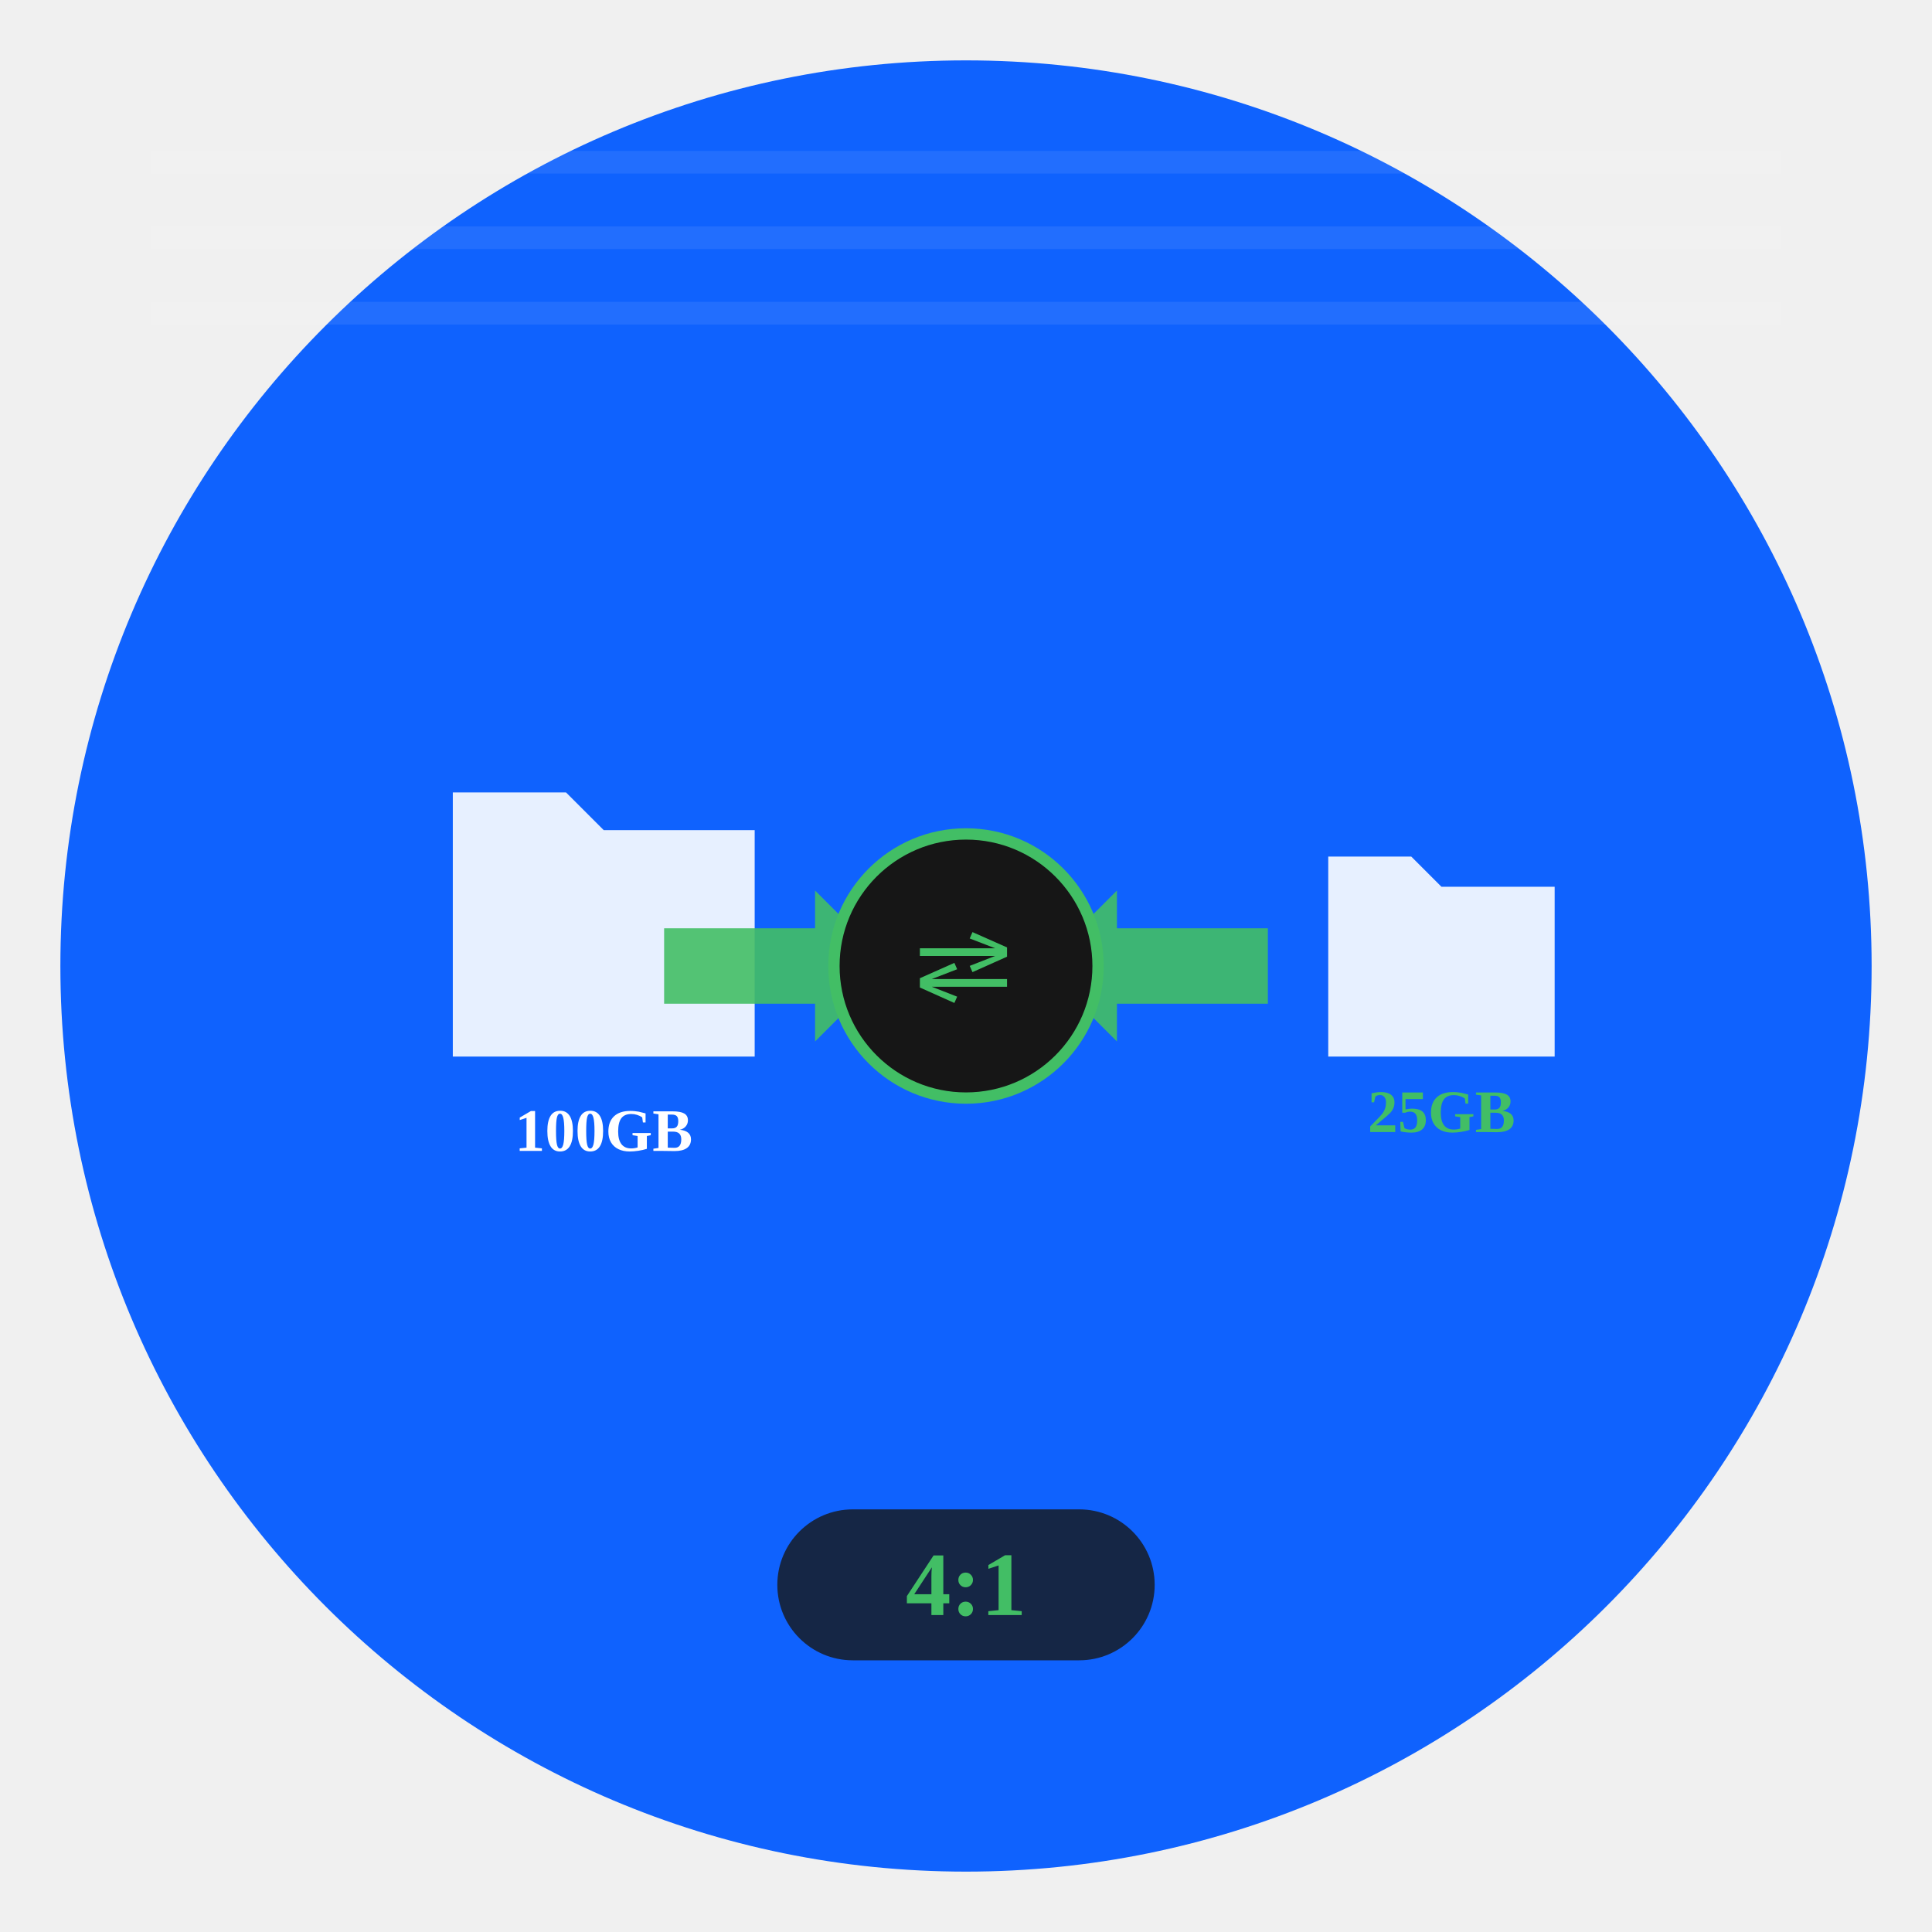
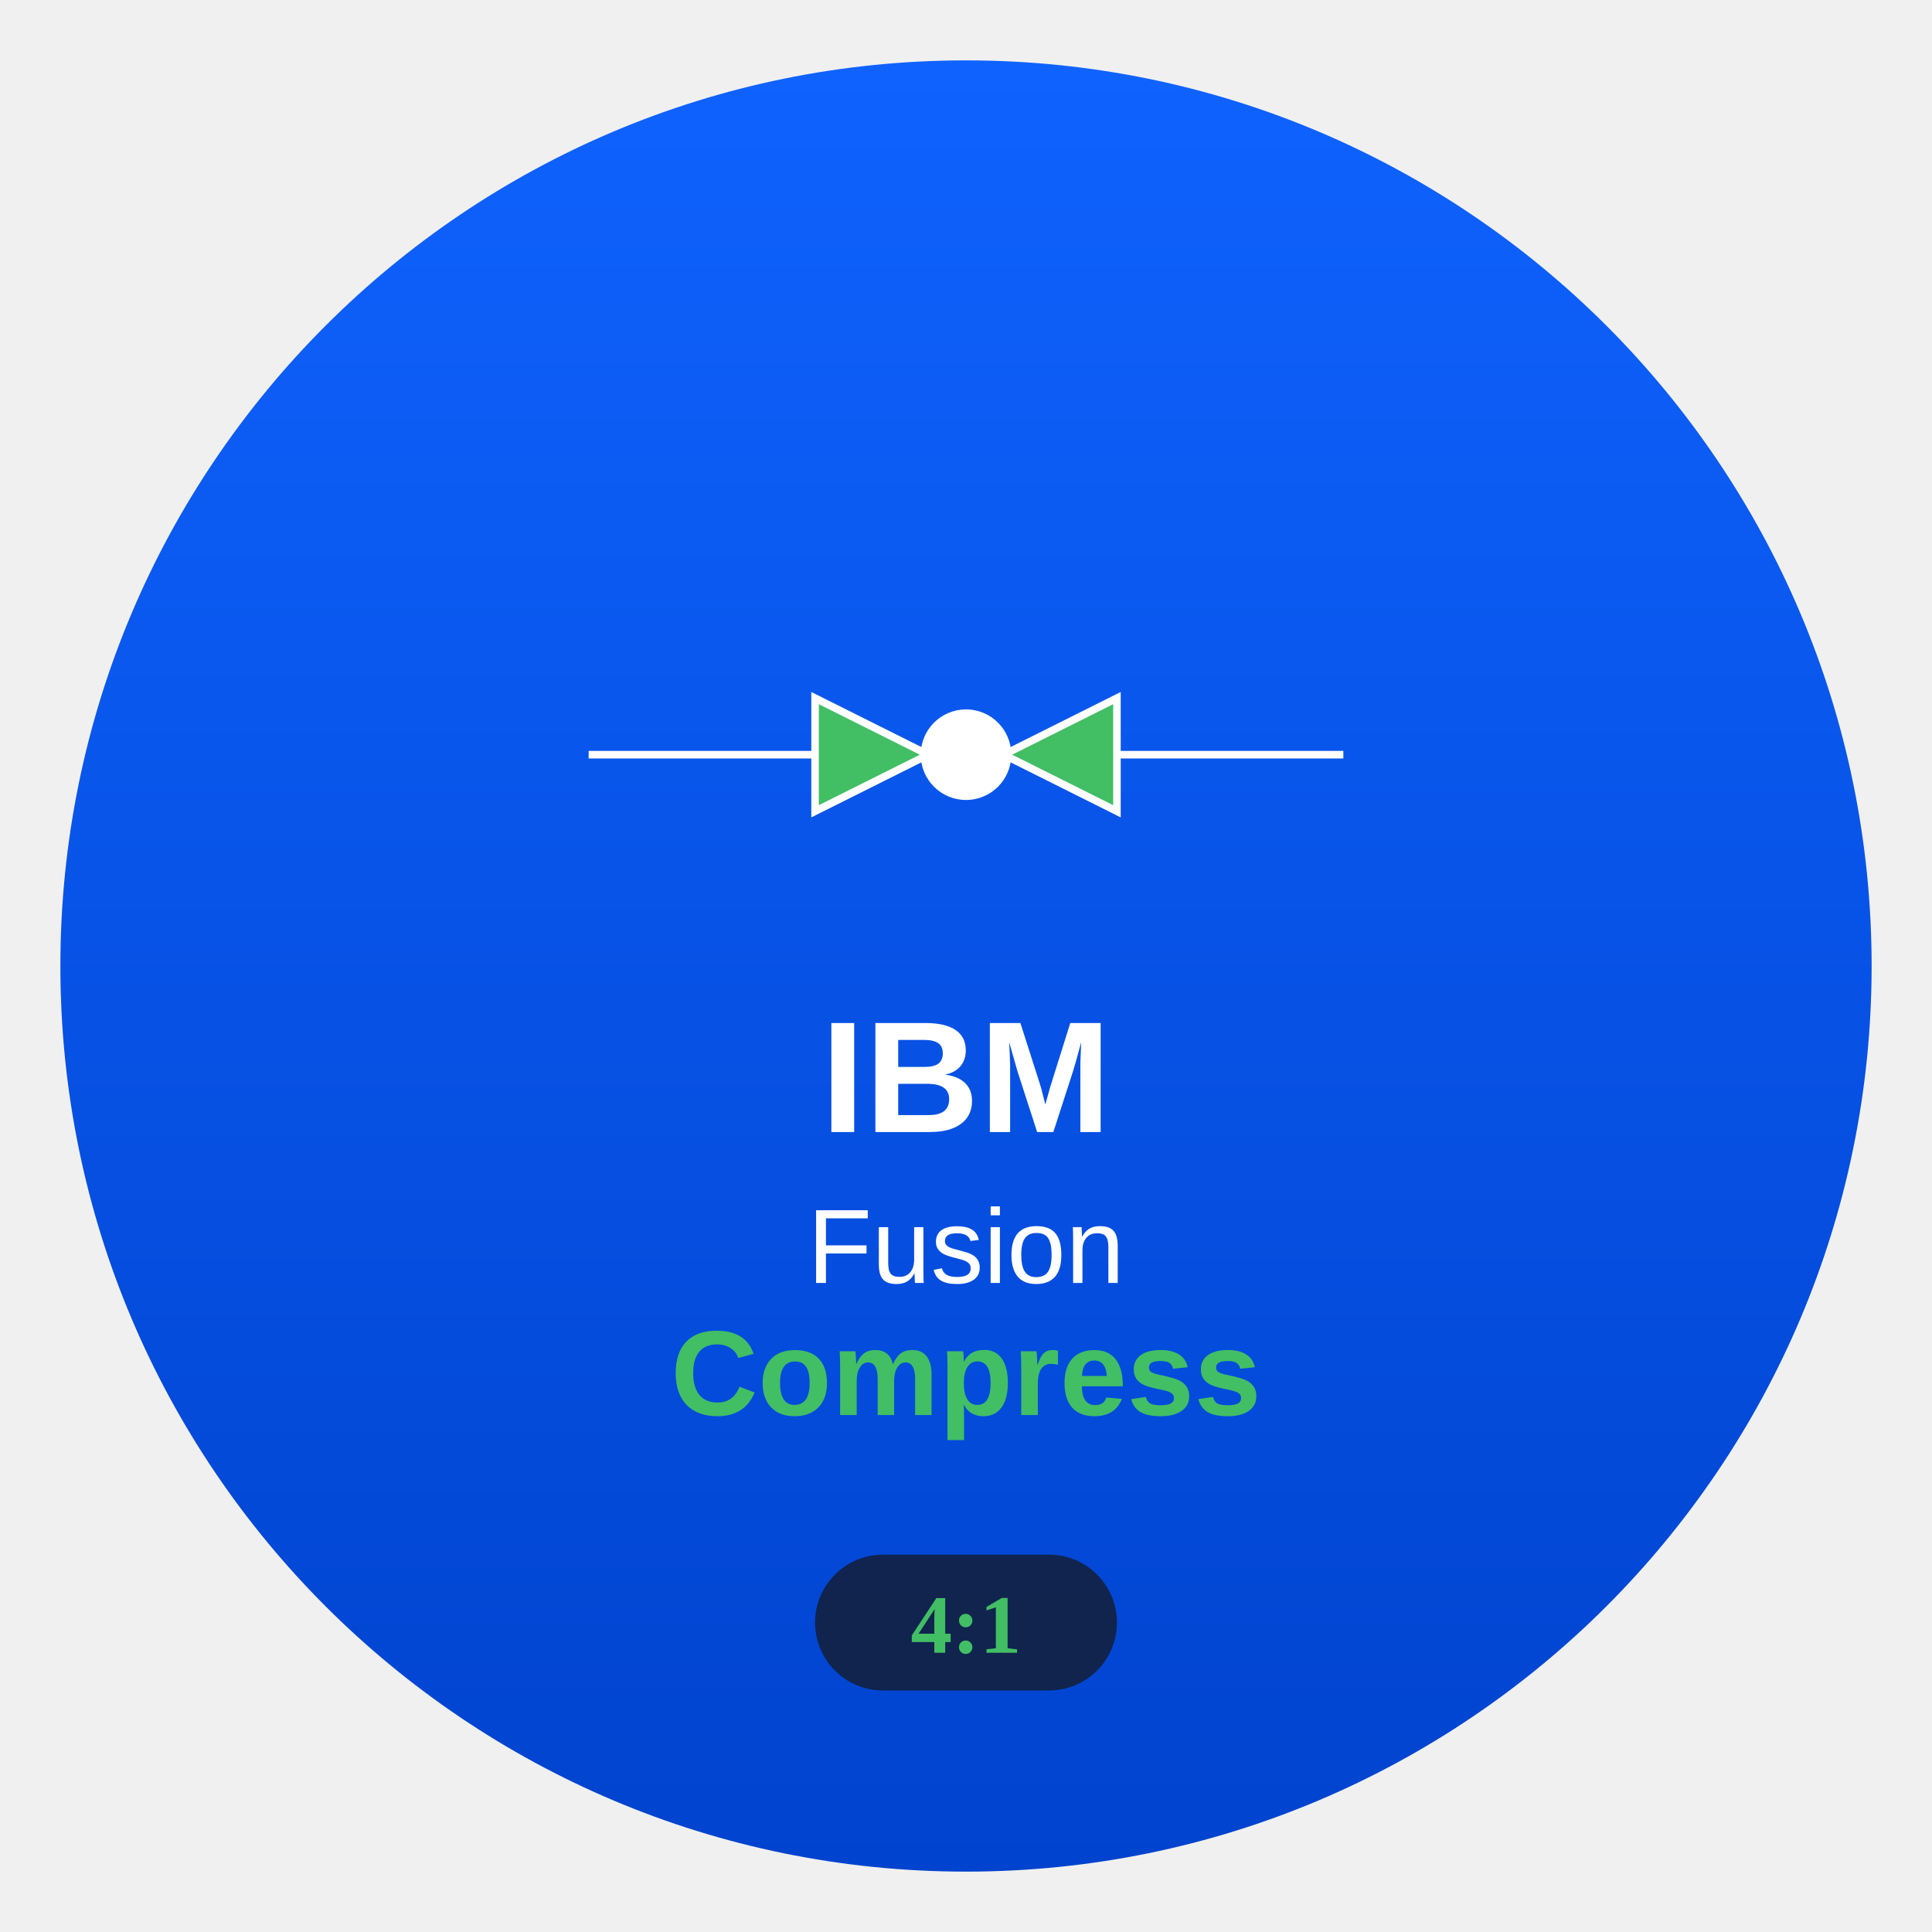
<svg xmlns="http://www.w3.org/2000/svg" width="512" height="512" viewBox="0 0 512 512">
-   <circle cx="256" cy="256" r="240" fill="#0f62fe" />
-   <g transform="translate(120, 200)">
-     <path d="M 0,20 L 0,80 L 80,80 L 80,20 L 40,20 L 30,10 L 0,10 Z" fill="#ffffff" opacity="0.9" />
-     <text x="40" y="105" text-anchor="middle" fill="#ffffff" font-size="16" font-weight="bold">100GB</text>
+   <defs>
+     <linearGradient id="bgGradient" x1="0%" y1="0%" x2="0%" y2="100%">
+       <stop offset="0%" style="stop-color:#0f62fe;stop-opacity:1" />
+       <stop offset="100%" style="stop-color:#0043ce;stop-opacity:1" />
+     </linearGradient>
+   </defs>
+   <circle cx="256" cy="256" r="240" fill="url(#bgGradient)" />
+   <g transform="translate(256, 200)">
+     <path d="M -100,0 L -40,0 L -40,-15 L -10,0 L -40,15 L -40,0 Z" fill="#42be65" stroke="#ffffff" stroke-width="2" />
+     <path d="M 100,0 L 40,0 L 40,-15 L 10,0 L 40,15 L 40,0 Z" fill="#42be65" stroke="#ffffff" stroke-width="2" />
+     <circle cx="0" cy="0" r="12" fill="#ffffff" />
  </g>
-   <g transform="translate(256, 256)">
-     <path d="M -80,-10 L -40,-10 L -40,-20 L -20,0 L -40,20 L -40,10 L -80,10 Z" fill="#42be65" opacity="0.9" />
-     <path d="M 80,-10 L 40,-10 L 40,-20 L 20,0 L 40,20 L 40,10 L 80,10 Z" fill="#42be65" opacity="0.9" />
-     <circle cx="0" cy="0" r="35" fill="#161616" stroke="#42be65" stroke-width="3" />
-     <text x="0" y="12" text-anchor="middle" fill="#42be65" font-size="32" font-weight="bold">⇄</text>
-   </g>
-   <g transform="translate(352, 220)">
-     <path d="M 0,15 L 0,60 L 60,60 L 60,15 L 30,15 L 22,7 L 0,7 Z" fill="#ffffff" opacity="0.9" />
-     <text x="30" y="80" text-anchor="middle" fill="#42be65" font-size="16" font-weight="bold">25GB</text>
-   </g>
-   <g transform="translate(256, 420)">
-     <rect x="-50" y="-20" width="100" height="40" rx="20" fill="#161616" opacity="0.8" />
-     <text x="0" y="8" text-anchor="middle" fill="#42be65" font-size="24" font-weight="bold">4:1</text>
-   </g>
-   <g opacity="0.08">
-     <rect x="40" y="40" width="432" height="6" fill="#ffffff" />
-     <rect x="40" y="60" width="432" height="6" fill="#ffffff" />
-     <rect x="40" y="80" width="432" height="6" fill="#ffffff" />
+   <text x="256" y="300" text-anchor="middle" fill="#ffffff" font-size="42" font-weight="bold" font-family="IBM Plex Sans, Arial, sans-serif">IBM</text>
+   <text x="256" y="340" text-anchor="middle" fill="#ffffff" font-size="28" font-weight="300" font-family="IBM Plex Sans, Arial, sans-serif">Fusion</text>
+   <text x="256" y="375" text-anchor="middle" fill="#42be65" font-size="32" font-weight="600" font-family="IBM Plex Sans, Arial, sans-serif">Compress</text>
+   <g transform="translate(256, 430)">
+     <rect x="-40" y="-18" width="80" height="36" rx="18" fill="#161616" opacity="0.7" />
+     <text x="0" y="8" text-anchor="middle" fill="#42be65" font-size="22" font-weight="bold">4:1</text>
  </g>
</svg>
